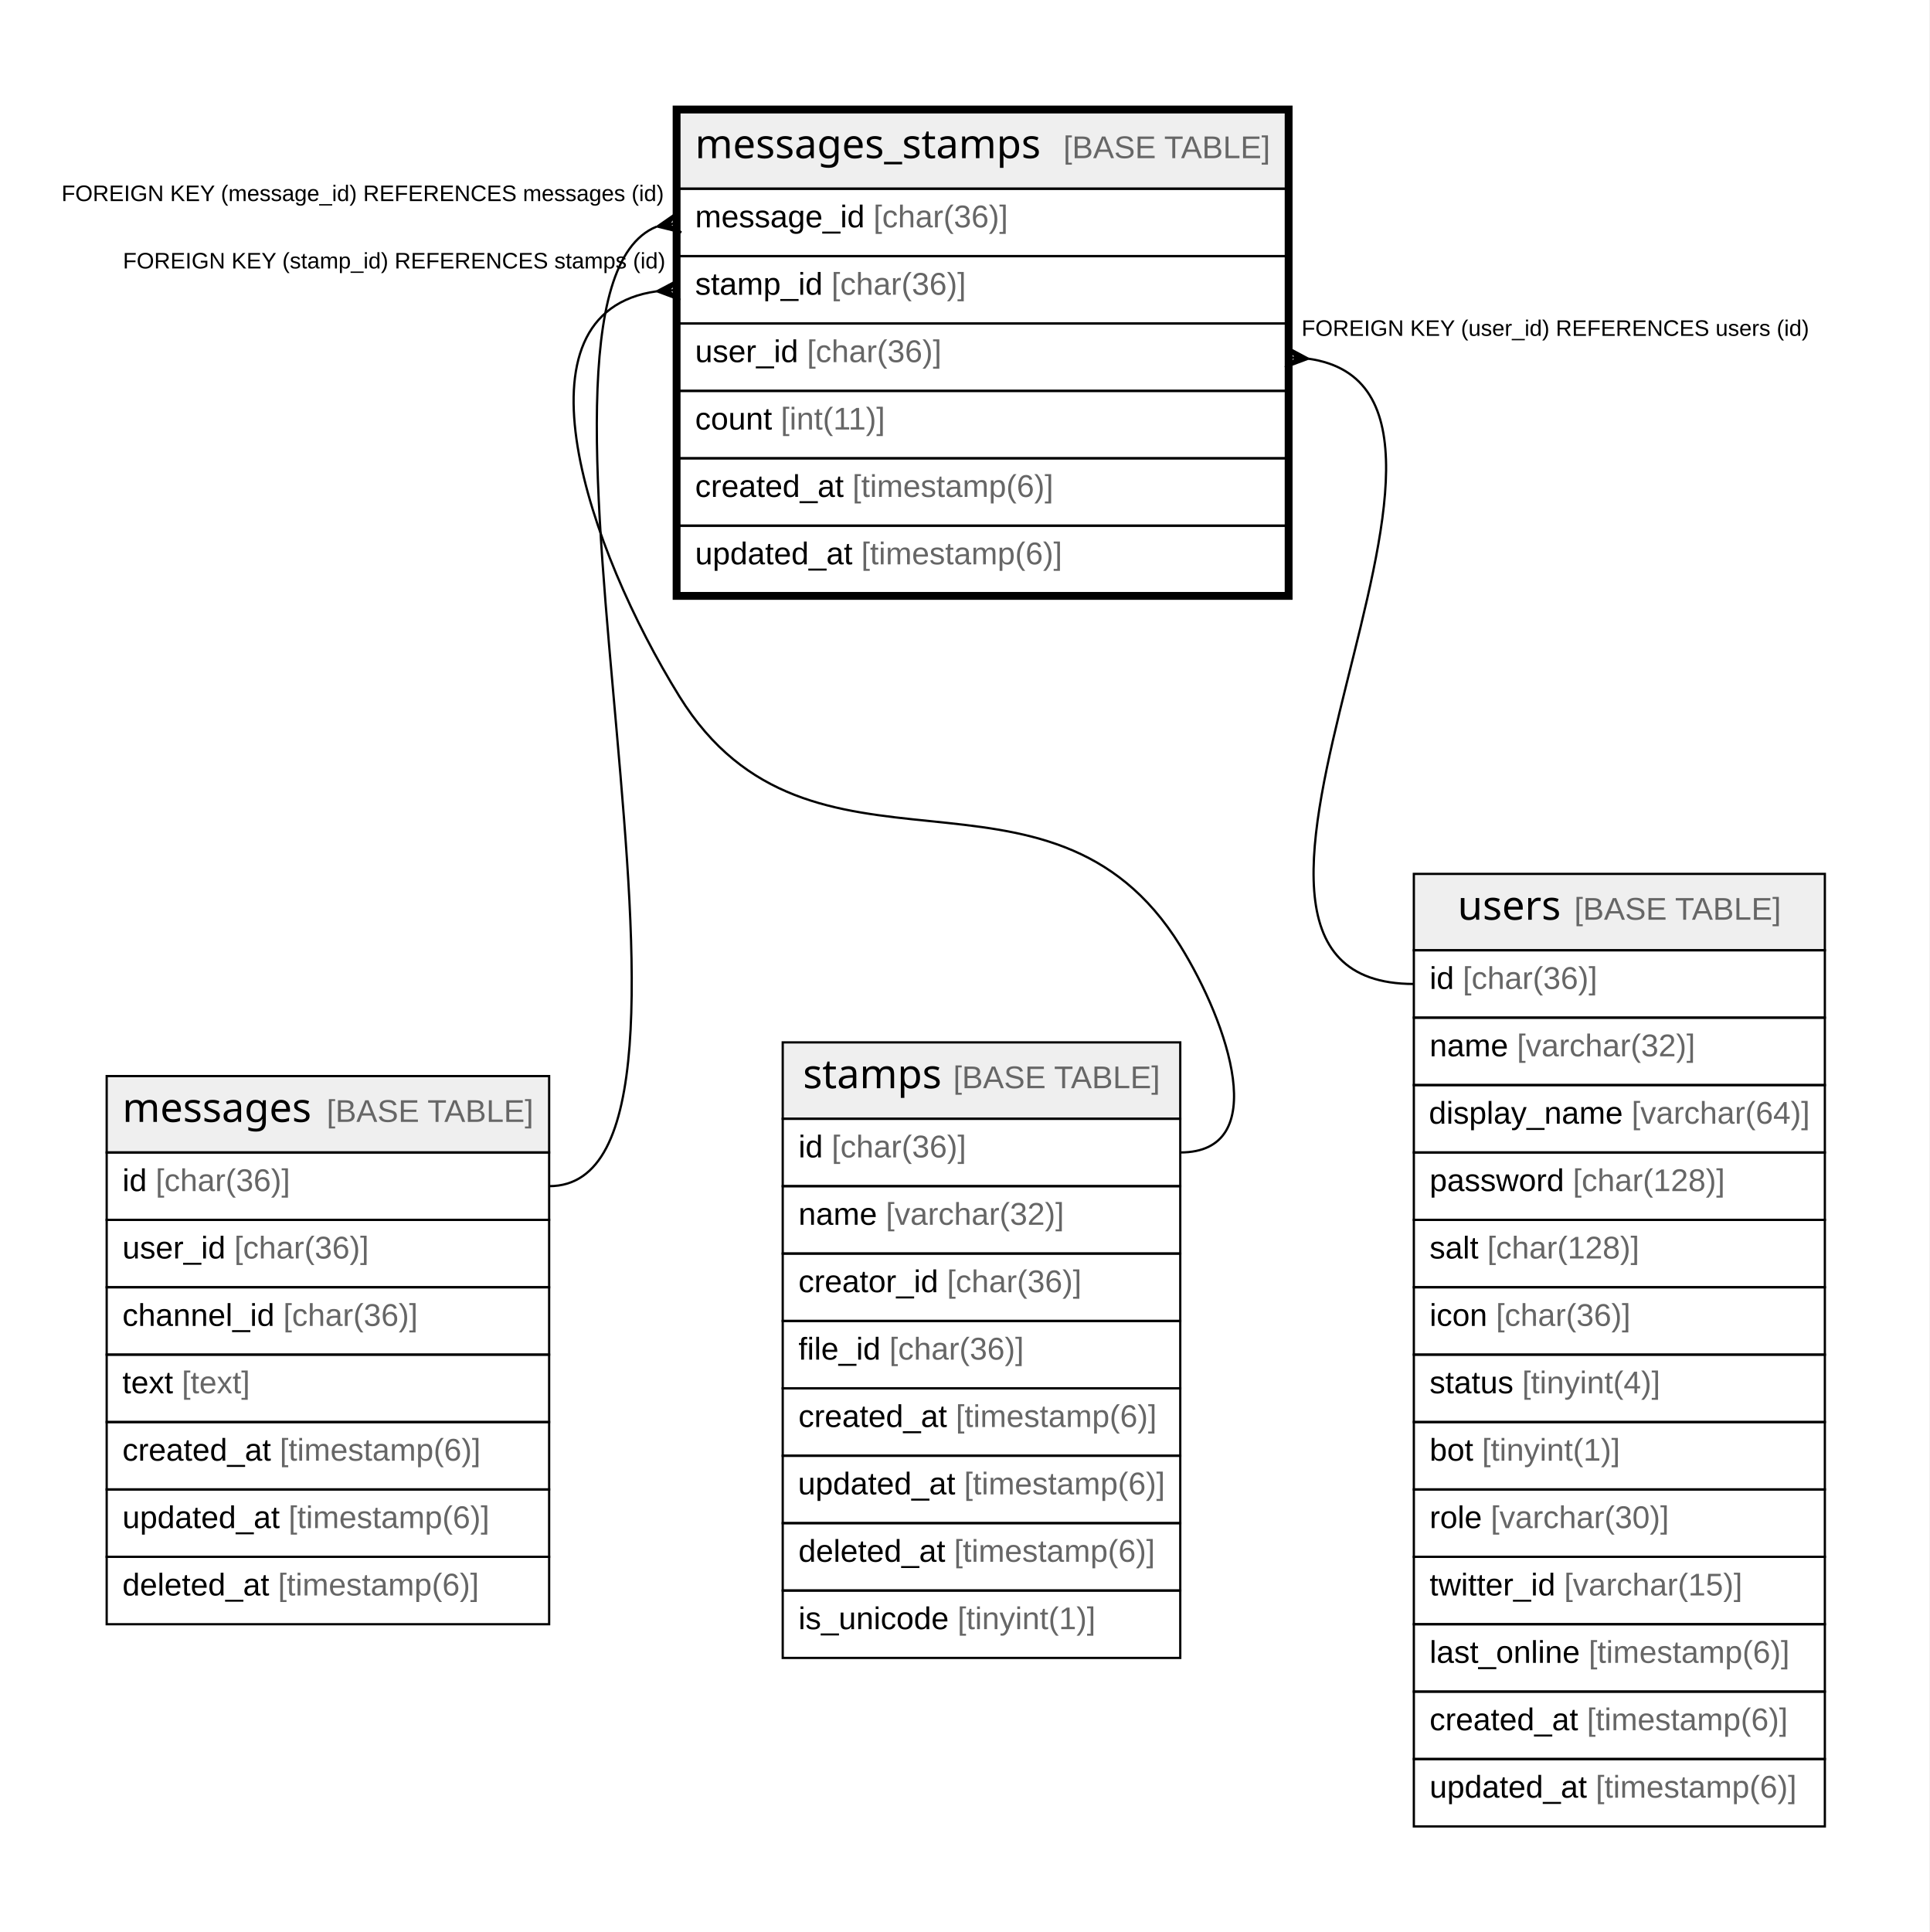
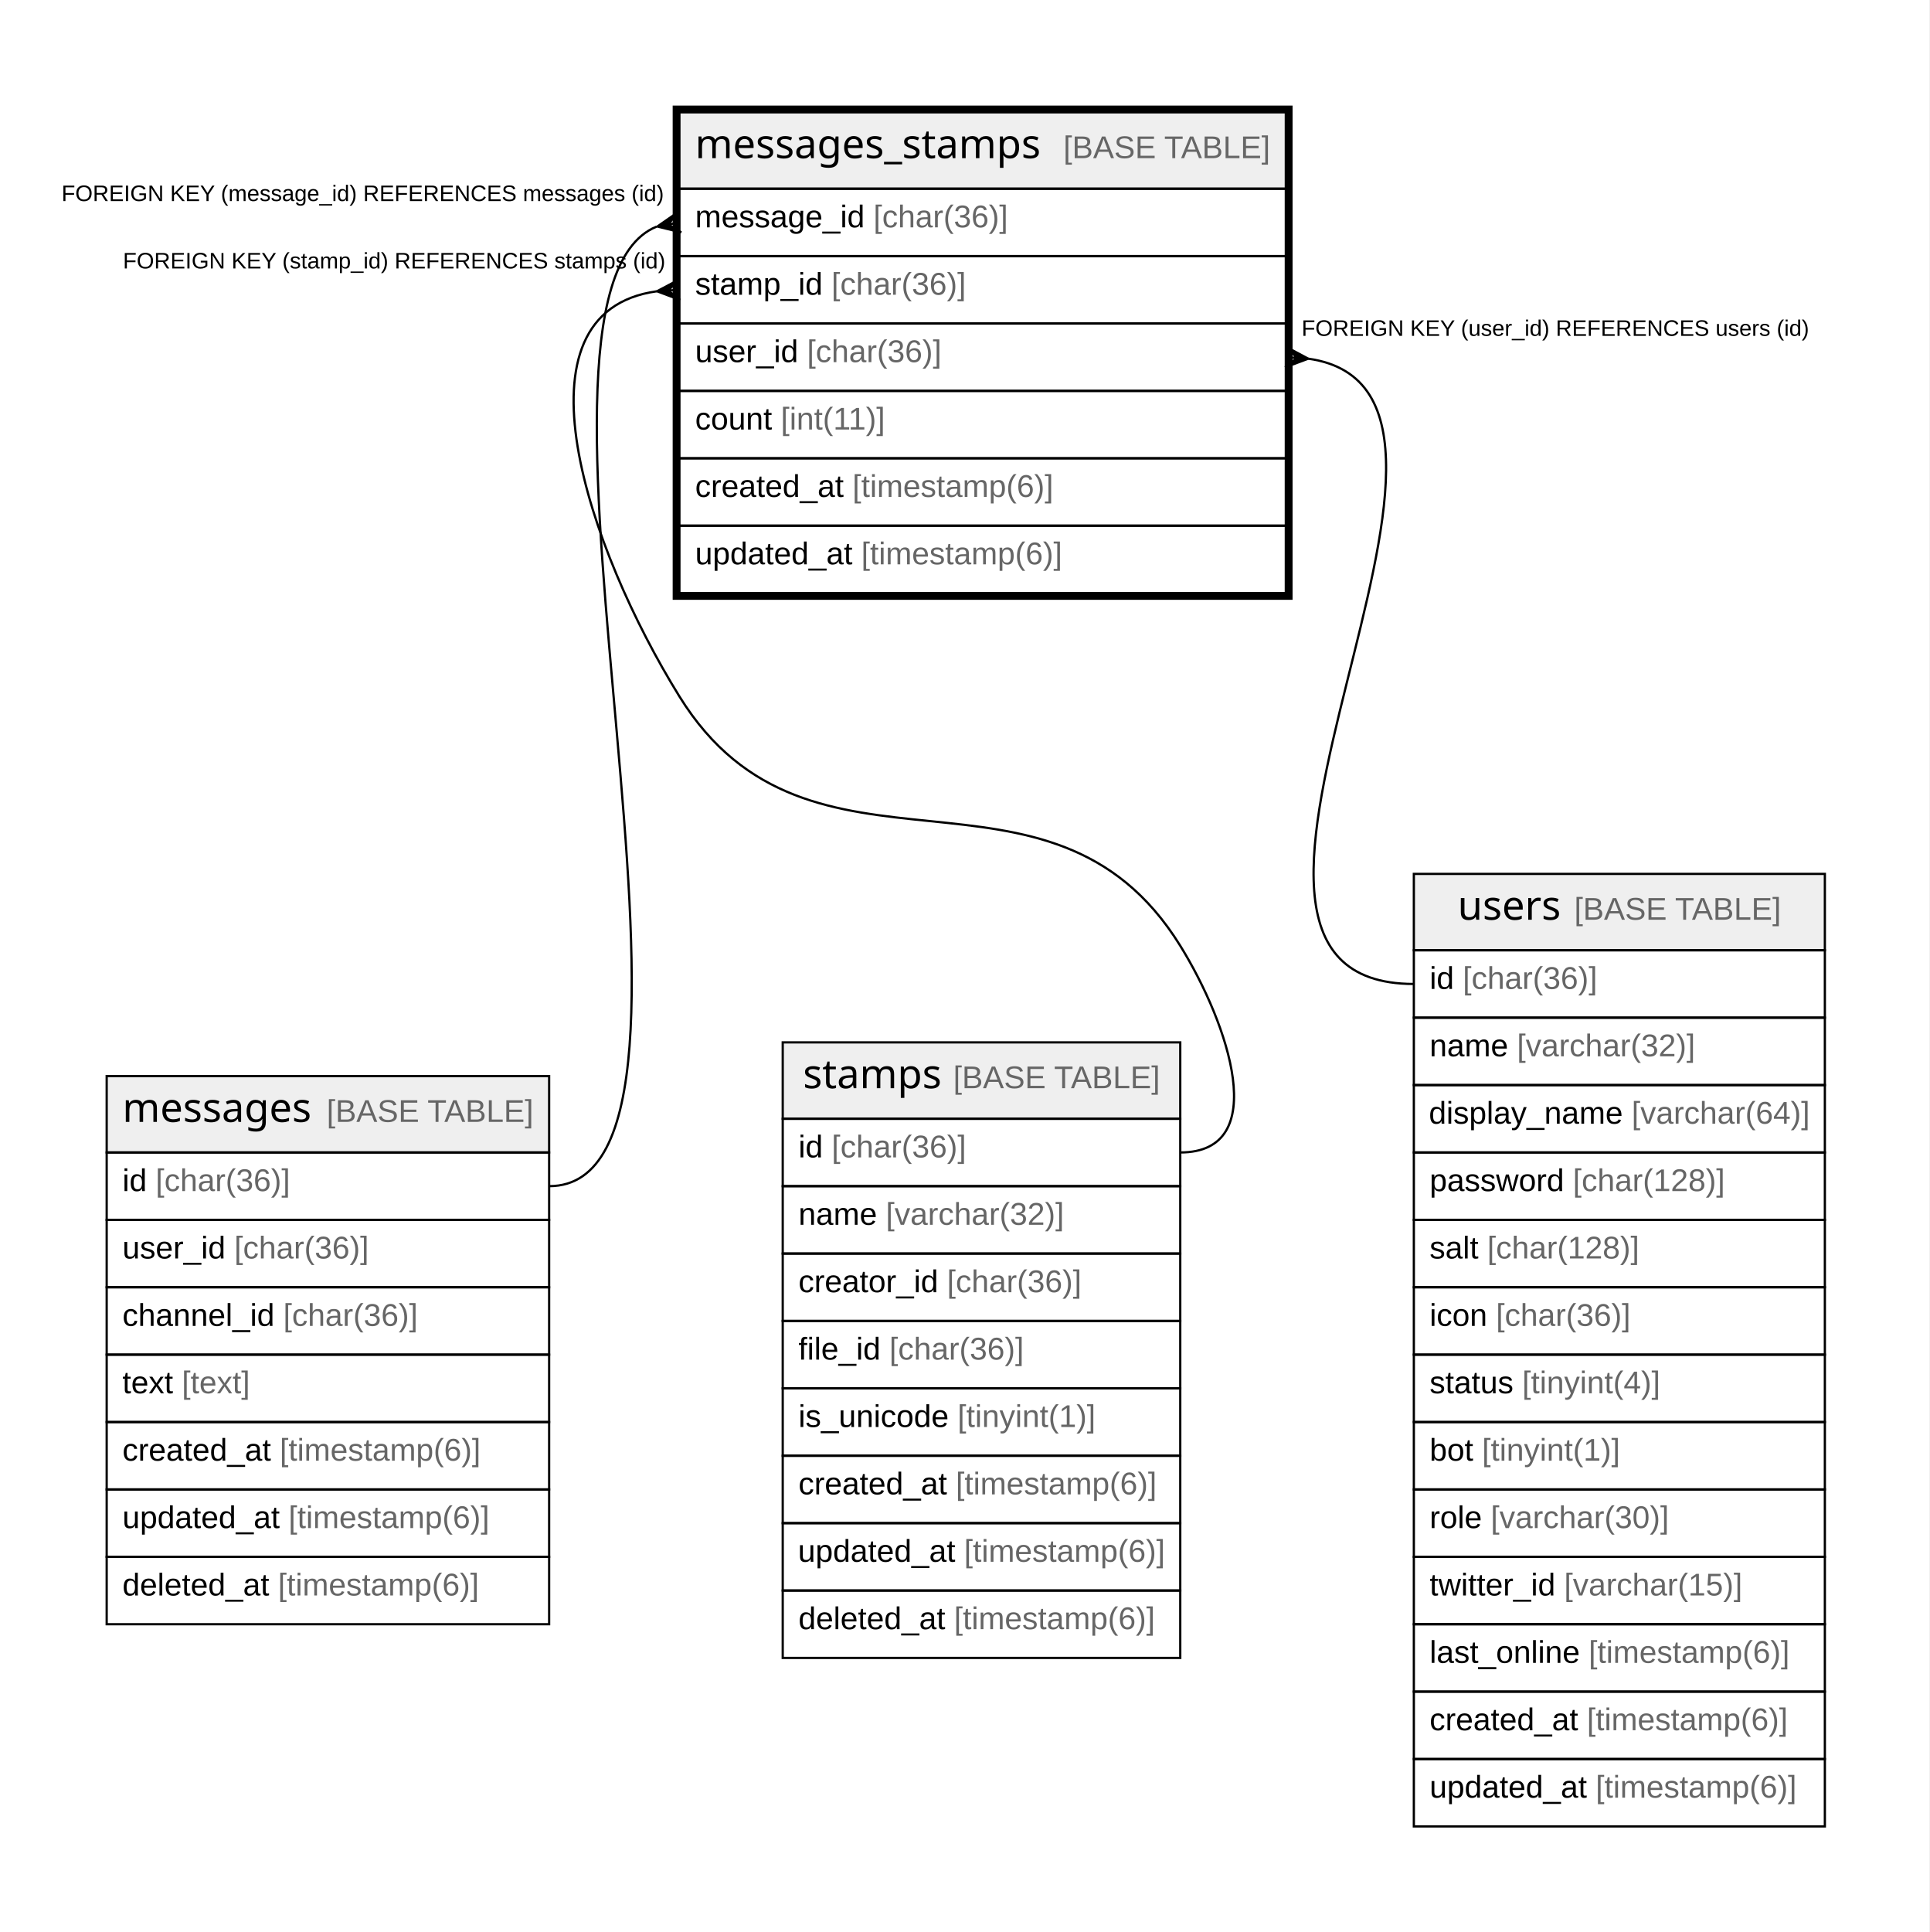
<svg xmlns="http://www.w3.org/2000/svg" width="859pt" height="860pt" viewBox="0.00 0.00 859.00 860.00">
  <g id="graph0" class="graph" transform="scale(1 1) rotate(0) translate(4 856)">
    <polygon fill="#ffffff" stroke="transparent" points="-4,4 -4,-856 855,-856 855,4 -4,4" />
    <g id="node1" class="node">
      <polygon fill="#efefef" stroke="transparent" points="298.5,-772 298.5,-806 568.5,-806 568.5,-772 298.5,-772" />
      <polygon fill="none" stroke="#000000" points="298.5,-772 298.5,-806 568.5,-806 568.5,-772 298.5,-772" />
      <text text-anchor="start" x="305.464" y="-785.6" font-family="Arial Bold" font-size="18.00" fill="#000000">messages_stamps</text>
      <text text-anchor="start" x="465.566" y="-785.6" font-family="Arial" font-size="14.00" fill="#000000"> </text>
      <text text-anchor="start" x="469.456" y="-785.6" font-family="Arial" font-size="14.00" fill="#666666">[BASE TABLE]</text>
      <polygon fill="none" stroke="#000000" points="298.5,-742 298.5,-772 568.5,-772 568.5,-742 298.5,-742" />
      <text text-anchor="start" x="305.5" y="-754.8" font-family="Arial" font-size="14.00" fill="#000000">message_id </text>
      <text text-anchor="start" x="384.879" y="-754.8" font-family="Arial" font-size="14.00" fill="#666666">[char(36)]</text>
      <polygon fill="none" stroke="#000000" points="298.5,-712 298.5,-742 568.5,-742 568.5,-712 298.5,-712" />
      <text text-anchor="start" x="305.5" y="-724.8" font-family="Arial" font-size="14.00" fill="#000000">stamp_id </text>
      <text text-anchor="start" x="366.196" y="-724.8" font-family="Arial" font-size="14.00" fill="#666666">[char(36)]</text>
      <polygon fill="none" stroke="#000000" points="298.5,-682 298.5,-712 568.5,-712 568.5,-682 298.5,-682" />
      <text text-anchor="start" x="305.5" y="-694.8" font-family="Arial" font-size="14.00" fill="#000000">user_id </text>
      <text text-anchor="start" x="355.307" y="-694.8" font-family="Arial" font-size="14.00" fill="#666666">[char(36)]</text>
      <polygon fill="none" stroke="#000000" points="298.5,-652 298.5,-682 568.5,-682 568.5,-652 298.5,-652" />
      <text text-anchor="start" x="305.5" y="-664.8" font-family="Arial" font-size="14.00" fill="#000000">count </text>
      <text text-anchor="start" x="343.638" y="-664.8" font-family="Arial" font-size="14.00" fill="#666666">[int(11)]</text>
      <polygon fill="none" stroke="#000000" points="298.5,-622 298.5,-652 568.5,-652 568.5,-622 298.5,-622" />
      <text text-anchor="start" x="305.5" y="-634.8" font-family="Arial" font-size="14.00" fill="#000000">created_at </text>
      <text text-anchor="start" x="375.548" y="-634.8" font-family="Arial" font-size="14.00" fill="#666666">[timestamp(6)]</text>
      <polygon fill="none" stroke="#000000" points="298.5,-592 298.5,-622 568.5,-622 568.5,-592 298.5,-592" />
      <text text-anchor="start" x="305.5" y="-604.8" font-family="Arial" font-size="14.00" fill="#000000">updated_at </text>
      <text text-anchor="start" x="379.458" y="-604.8" font-family="Arial" font-size="14.00" fill="#666666">[timestamp(6)]</text>
      <polygon fill="none" stroke="#000000" stroke-width="3" points="297,-590.5 297,-807.5 570,-807.5 570,-590.5 297,-590.5" />
    </g>
    <g id="node2" class="node">
      <polygon fill="#efefef" stroke="transparent" points="43.5,-343 43.5,-377 240.5,-377 240.5,-343 43.5,-343" />
      <polygon fill="none" stroke="#000000" points="43.5,-343 43.5,-377 240.5,-377 240.5,-343 43.5,-343" />
      <text text-anchor="start" x="50.483" y="-356.6" font-family="Arial Bold" font-size="18.00" fill="#000000">messages</text>
      <text text-anchor="start" x="137.547" y="-356.6" font-family="Arial" font-size="14.00" fill="#000000"> </text>
      <text text-anchor="start" x="141.437" y="-356.6" font-family="Arial" font-size="14.00" fill="#666666">[BASE TABLE]</text>
      <polygon fill="none" stroke="#000000" points="43.5,-313 43.5,-343 240.5,-343 240.5,-313 43.5,-313" />
      <text text-anchor="start" x="50.5" y="-325.8" font-family="Arial" font-size="14.00" fill="#000000">id </text>
      <text text-anchor="start" x="65.286" y="-325.8" font-family="Arial" font-size="14.00" fill="#666666">[char(36)]</text>
      <polygon fill="none" stroke="#000000" points="43.5,-283 43.5,-313 240.5,-313 240.5,-283 43.5,-283" />
      <text text-anchor="start" x="50.5" y="-295.8" font-family="Arial" font-size="14.00" fill="#000000">user_id </text>
      <text text-anchor="start" x="100.307" y="-295.8" font-family="Arial" font-size="14.00" fill="#666666">[char(36)]</text>
      <polygon fill="none" stroke="#000000" points="43.5,-253 43.5,-283 240.5,-283 240.5,-253 43.5,-253" />
      <text text-anchor="start" x="50.5" y="-265.8" font-family="Arial" font-size="14.00" fill="#000000">channel_id </text>
      <text text-anchor="start" x="122.113" y="-265.8" font-family="Arial" font-size="14.00" fill="#666666">[char(36)]</text>
      <polygon fill="none" stroke="#000000" points="43.5,-223 43.5,-253 240.5,-253 240.5,-223 43.5,-223" />
      <text text-anchor="start" x="50.5" y="-235.8" font-family="Arial" font-size="14.00" fill="#000000">text </text>
      <text text-anchor="start" x="76.955" y="-235.8" font-family="Arial" font-size="14.00" fill="#666666">[text]</text>
      <polygon fill="none" stroke="#000000" points="43.5,-193 43.5,-223 240.5,-223 240.5,-193 43.5,-193" />
      <text text-anchor="start" x="50.5" y="-205.8" font-family="Arial" font-size="14.00" fill="#000000">created_at </text>
      <text text-anchor="start" x="120.548" y="-205.8" font-family="Arial" font-size="14.00" fill="#666666">[timestamp(6)]</text>
      <polygon fill="none" stroke="#000000" points="43.5,-163 43.5,-193 240.5,-193 240.5,-163 43.5,-163" />
      <text text-anchor="start" x="50.5" y="-175.8" font-family="Arial" font-size="14.00" fill="#000000">updated_at </text>
      <text text-anchor="start" x="124.458" y="-175.8" font-family="Arial" font-size="14.00" fill="#666666">[timestamp(6)]</text>
      <polygon fill="none" stroke="#000000" points="43.5,-133 43.5,-163 240.5,-163 240.5,-133 43.5,-133" />
      <text text-anchor="start" x="50.5" y="-145.8" font-family="Arial" font-size="14.00" fill="#000000">deleted_at </text>
      <text text-anchor="start" x="119.782" y="-145.8" font-family="Arial" font-size="14.00" fill="#666666">[timestamp(6)]</text>
    </g>
    <g id="edge1" class="edge">
      <path fill="none" stroke="#000000" d="M288.255,-755.087C212.448,-724.139 332.943,-328 240.5,-328" />
      <polygon fill="#000000" stroke="#000000" points="288.67,-755.165 297.674,-761.424 293.585,-756.082 298.5,-757 298.5,-757 298.5,-757 293.585,-756.082 299.326,-752.576 288.67,-755.165 288.67,-755.165" />
      <text text-anchor="start" x="23.389" y="-766.5" font-family="Arial" font-size="10.00" fill="#000000">FOREIGN KEY (message_id) REFERENCES messages (id)</text>
    </g>
    <g id="node3" class="node">
      <polygon fill="#efefef" stroke="transparent" points="344.5,-358 344.5,-392 521.5,-392 521.5,-358 344.5,-358" />
      <polygon fill="none" stroke="#000000" points="344.5,-358 344.5,-392 521.5,-392 521.5,-358 344.5,-358" />
      <text text-anchor="start" x="353.502" y="-371.6" font-family="Arial Bold" font-size="18.00" fill="#000000">stamps</text>
      <text text-anchor="start" x="416.528" y="-371.6" font-family="Arial" font-size="14.00" fill="#000000"> </text>
      <text text-anchor="start" x="420.418" y="-371.6" font-family="Arial" font-size="14.00" fill="#666666">[BASE TABLE]</text>
      <polygon fill="none" stroke="#000000" points="344.5,-328 344.5,-358 521.5,-358 521.5,-328 344.5,-328" />
      <text text-anchor="start" x="351.5" y="-340.8" font-family="Arial" font-size="14.00" fill="#000000">id </text>
      <text text-anchor="start" x="366.286" y="-340.8" font-family="Arial" font-size="14.00" fill="#666666">[char(36)]</text>
      <polygon fill="none" stroke="#000000" points="344.5,-298 344.5,-328 521.5,-328 521.5,-298 344.5,-298" />
      <text text-anchor="start" x="351.5" y="-310.8" font-family="Arial" font-size="14.00" fill="#000000">name </text>
      <text text-anchor="start" x="390.41" y="-310.8" font-family="Arial" font-size="14.00" fill="#666666">[varchar(32)]</text>
      <polygon fill="none" stroke="#000000" points="344.5,-268 344.5,-298 521.5,-298 521.5,-268 344.5,-268" />
      <text text-anchor="start" x="351.5" y="-280.8" font-family="Arial" font-size="14.00" fill="#000000">creator_id </text>
      <text text-anchor="start" x="417.644" y="-280.8" font-family="Arial" font-size="14.00" fill="#666666">[char(36)]</text>
      <polygon fill="none" stroke="#000000" points="344.5,-238 344.5,-268 521.5,-268 521.5,-238 344.5,-238" />
      <text text-anchor="start" x="351.5" y="-250.8" font-family="Arial" font-size="14.00" fill="#000000">file_id </text>
      <text text-anchor="start" x="391.969" y="-250.8" font-family="Arial" font-size="14.00" fill="#666666">[char(36)]</text>
      <polygon fill="none" stroke="#000000" points="344.5,-208 344.5,-238 521.5,-238 521.5,-208 344.5,-208" />
-       <text text-anchor="start" x="351.5" y="-220.8" font-family="Arial" font-size="14.00" fill="#000000">created_at </text>
-       <text text-anchor="start" x="421.548" y="-220.8" font-family="Arial" font-size="14.00" fill="#666666">[timestamp(6)]</text>
+       <text text-anchor="start" x="351.5" y="-220.8" font-family="Arial" font-size="14.00" fill="#000000">is_unicode </text>
+       <text text-anchor="start" x="422.327" y="-220.8" font-family="Arial" font-size="14.00" fill="#666666">[tinyint(1)]</text>
      <polygon fill="none" stroke="#000000" points="344.5,-178 344.5,-208 521.5,-208 521.5,-178 344.5,-178" />
-       <text text-anchor="start" x="351.29" y="-190.8" font-family="Arial" font-size="14.00" fill="#000000">updated_at </text>
-       <text text-anchor="start" x="425.248" y="-190.8" font-family="Arial" font-size="14.00" fill="#666666">[timestamp(6)]</text>
+       <text text-anchor="start" x="351.5" y="-190.8" font-family="Arial" font-size="14.00" fill="#000000">created_at </text>
+       <text text-anchor="start" x="421.548" y="-190.8" font-family="Arial" font-size="14.00" fill="#666666">[timestamp(6)]</text>
      <polygon fill="none" stroke="#000000" points="344.5,-148 344.5,-178 521.5,-178 521.5,-148 344.5,-148" />
-       <text text-anchor="start" x="351.5" y="-160.8" font-family="Arial" font-size="14.00" fill="#000000">deleted_at </text>
-       <text text-anchor="start" x="420.782" y="-160.8" font-family="Arial" font-size="14.00" fill="#666666">[timestamp(6)]</text>
+       <text text-anchor="start" x="351.29" y="-160.8" font-family="Arial" font-size="14.00" fill="#000000">updated_at </text>
+       <text text-anchor="start" x="425.248" y="-160.8" font-family="Arial" font-size="14.00" fill="#666666">[timestamp(6)]</text>
      <polygon fill="none" stroke="#000000" points="344.5,-118 344.5,-148 521.5,-148 521.5,-118 344.5,-118" />
-       <text text-anchor="start" x="351.5" y="-130.8" font-family="Arial" font-size="14.00" fill="#000000">is_unicode </text>
-       <text text-anchor="start" x="422.327" y="-130.8" font-family="Arial" font-size="14.00" fill="#666666">[tinyint(1)]</text>
+       <text text-anchor="start" x="351.5" y="-130.8" font-family="Arial" font-size="14.00" fill="#000000">deleted_at </text>
+       <text text-anchor="start" x="420.782" y="-130.8" font-family="Arial" font-size="14.00" fill="#666666">[timestamp(6)]</text>
    </g>
    <g id="edge2" class="edge">
      <path fill="none" stroke="#000000" d="M288.366,-726.332C221.486,-716.972 258.049,-611.32 298.5,-546 356.788,-451.876 463.212,-529.124 521.5,-435 543.028,-400.237 562.389,-343 521.5,-343" />
      <polygon fill="#000000" stroke="#000000" points="288.522,-726.343 298.204,-731.49 293.511,-726.671 298.5,-727 298.5,-727 298.5,-727 293.511,-726.671 298.796,-722.51 288.522,-726.343 288.522,-726.343" />
      <text text-anchor="start" x="50.733" y="-736.5" font-family="Arial" font-size="10.00" fill="#000000">FOREIGN KEY (stamp_id) REFERENCES stamps (id)</text>
    </g>
    <g id="node4" class="node">
      <polygon fill="#efefef" stroke="transparent" points="625.5,-433 625.5,-467 808.5,-467 808.5,-433 625.5,-433" />
      <polygon fill="none" stroke="#000000" points="625.5,-433 625.5,-467 808.5,-467 808.5,-433 625.5,-433" />
      <text text-anchor="start" x="644.999" y="-446.6" font-family="Arial Bold" font-size="18.00" fill="#000000">users</text>
      <text text-anchor="start" x="693.031" y="-446.6" font-family="Arial" font-size="14.00" fill="#000000"> </text>
      <text text-anchor="start" x="696.921" y="-446.6" font-family="Arial" font-size="14.00" fill="#666666">[BASE TABLE]</text>
      <polygon fill="none" stroke="#000000" points="625.5,-403 625.5,-433 808.5,-433 808.5,-403 625.5,-403" />
      <text text-anchor="start" x="632.5" y="-415.8" font-family="Arial" font-size="14.00" fill="#000000">id </text>
      <text text-anchor="start" x="647.286" y="-415.8" font-family="Arial" font-size="14.00" fill="#666666">[char(36)]</text>
      <polygon fill="none" stroke="#000000" points="625.5,-373 625.5,-403 808.5,-403 808.5,-373 625.5,-373" />
      <text text-anchor="start" x="632.5" y="-385.8" font-family="Arial" font-size="14.00" fill="#000000">name </text>
      <text text-anchor="start" x="671.41" y="-385.8" font-family="Arial" font-size="14.00" fill="#666666">[varchar(32)]</text>
      <polygon fill="none" stroke="#000000" points="625.5,-343 625.5,-373 808.5,-373 808.5,-343 625.5,-343" />
      <text text-anchor="start" x="632.183" y="-355.8" font-family="Arial" font-size="14.00" fill="#000000">display_name </text>
      <text text-anchor="start" x="722.458" y="-355.8" font-family="Arial" font-size="14.00" fill="#666666">[varchar(64)]</text>
      <polygon fill="none" stroke="#000000" points="625.5,-313 625.5,-343 808.5,-343 808.5,-313 625.5,-313" />
      <text text-anchor="start" x="632.5" y="-325.8" font-family="Arial" font-size="14.00" fill="#000000">password </text>
      <text text-anchor="start" x="696.307" y="-325.8" font-family="Arial" font-size="14.00" fill="#666666">[char(128)]</text>
      <polygon fill="none" stroke="#000000" points="625.5,-283 625.5,-313 808.5,-313 808.5,-283 625.5,-283" />
      <text text-anchor="start" x="632.5" y="-295.8" font-family="Arial" font-size="14.00" fill="#000000">salt </text>
      <text text-anchor="start" x="658.176" y="-295.8" font-family="Arial" font-size="14.00" fill="#666666">[char(128)]</text>
      <polygon fill="none" stroke="#000000" points="625.5,-253 625.5,-283 808.5,-283 808.5,-253 625.5,-253" />
      <text text-anchor="start" x="632.5" y="-265.8" font-family="Arial" font-size="14.00" fill="#000000">icon </text>
      <text text-anchor="start" x="662.072" y="-265.8" font-family="Arial" font-size="14.00" fill="#666666">[char(36)]</text>
      <polygon fill="none" stroke="#000000" points="625.5,-223 625.5,-253 808.5,-253 808.5,-223 625.5,-223" />
      <text text-anchor="start" x="632.5" y="-235.8" font-family="Arial" font-size="14.00" fill="#000000">status </text>
      <text text-anchor="start" x="673.741" y="-235.8" font-family="Arial" font-size="14.00" fill="#666666">[tinyint(4)]</text>
      <polygon fill="none" stroke="#000000" points="625.5,-193 625.5,-223 808.5,-223 808.5,-193 625.5,-193" />
      <text text-anchor="start" x="632.5" y="-205.8" font-family="Arial" font-size="14.00" fill="#000000">bot </text>
      <text text-anchor="start" x="655.852" y="-205.8" font-family="Arial" font-size="14.00" fill="#666666">[tinyint(1)]</text>
      <polygon fill="none" stroke="#000000" points="625.5,-163 625.5,-193 808.5,-193 808.5,-163 625.5,-163" />
      <text text-anchor="start" x="632.5" y="-175.8" font-family="Arial" font-size="14.00" fill="#000000">role </text>
      <text text-anchor="start" x="659.734" y="-175.8" font-family="Arial" font-size="14.00" fill="#666666">[varchar(30)]</text>
      <polygon fill="none" stroke="#000000" points="625.5,-133 625.5,-163 808.5,-163 808.5,-133 625.5,-133" />
      <text text-anchor="start" x="632.5" y="-145.8" font-family="Arial" font-size="14.00" fill="#000000">twitter_id </text>
      <text text-anchor="start" x="692.41" y="-145.8" font-family="Arial" font-size="14.00" fill="#666666">[varchar(15)]</text>
      <polygon fill="none" stroke="#000000" points="625.5,-103 625.5,-133 808.5,-133 808.5,-103 625.5,-103" />
      <text text-anchor="start" x="632.5" y="-115.8" font-family="Arial" font-size="14.00" fill="#000000">last_online </text>
      <text text-anchor="start" x="703.327" y="-115.8" font-family="Arial" font-size="14.00" fill="#666666">[timestamp(6)]</text>
      <polygon fill="none" stroke="#000000" points="625.5,-73 625.5,-103 808.5,-103 808.5,-73 625.5,-73" />
      <text text-anchor="start" x="632.5" y="-85.8" font-family="Arial" font-size="14.00" fill="#000000">created_at </text>
      <text text-anchor="start" x="702.548" y="-85.8" font-family="Arial" font-size="14.00" fill="#666666">[timestamp(6)]</text>
      <polygon fill="none" stroke="#000000" points="625.5,-43 625.5,-73 808.5,-73 808.5,-43 625.5,-43" />
      <text text-anchor="start" x="632.5" y="-55.8" font-family="Arial" font-size="14.00" fill="#000000">updated_at </text>
      <text text-anchor="start" x="706.458" y="-55.8" font-family="Arial" font-size="14.00" fill="#666666">[timestamp(6)]</text>
    </g>
    <g id="edge3" class="edge">
      <path fill="none" stroke="#000000" d="M578.491,-696.341C684.212,-681.421 502.523,-418 625.5,-418" />
      <polygon fill="#000000" stroke="#000000" points="578.478,-696.342 568.204,-692.51 573.489,-696.671 568.5,-697 568.5,-697 568.5,-697 573.489,-696.671 568.796,-701.49 578.478,-696.342 578.478,-696.342" />
      <text text-anchor="start" x="575.512" y="-706.5" font-family="Arial" font-size="10.00" fill="#000000">FOREIGN KEY (user_id) REFERENCES users (id)</text>
    </g>
  </g>
</svg>
